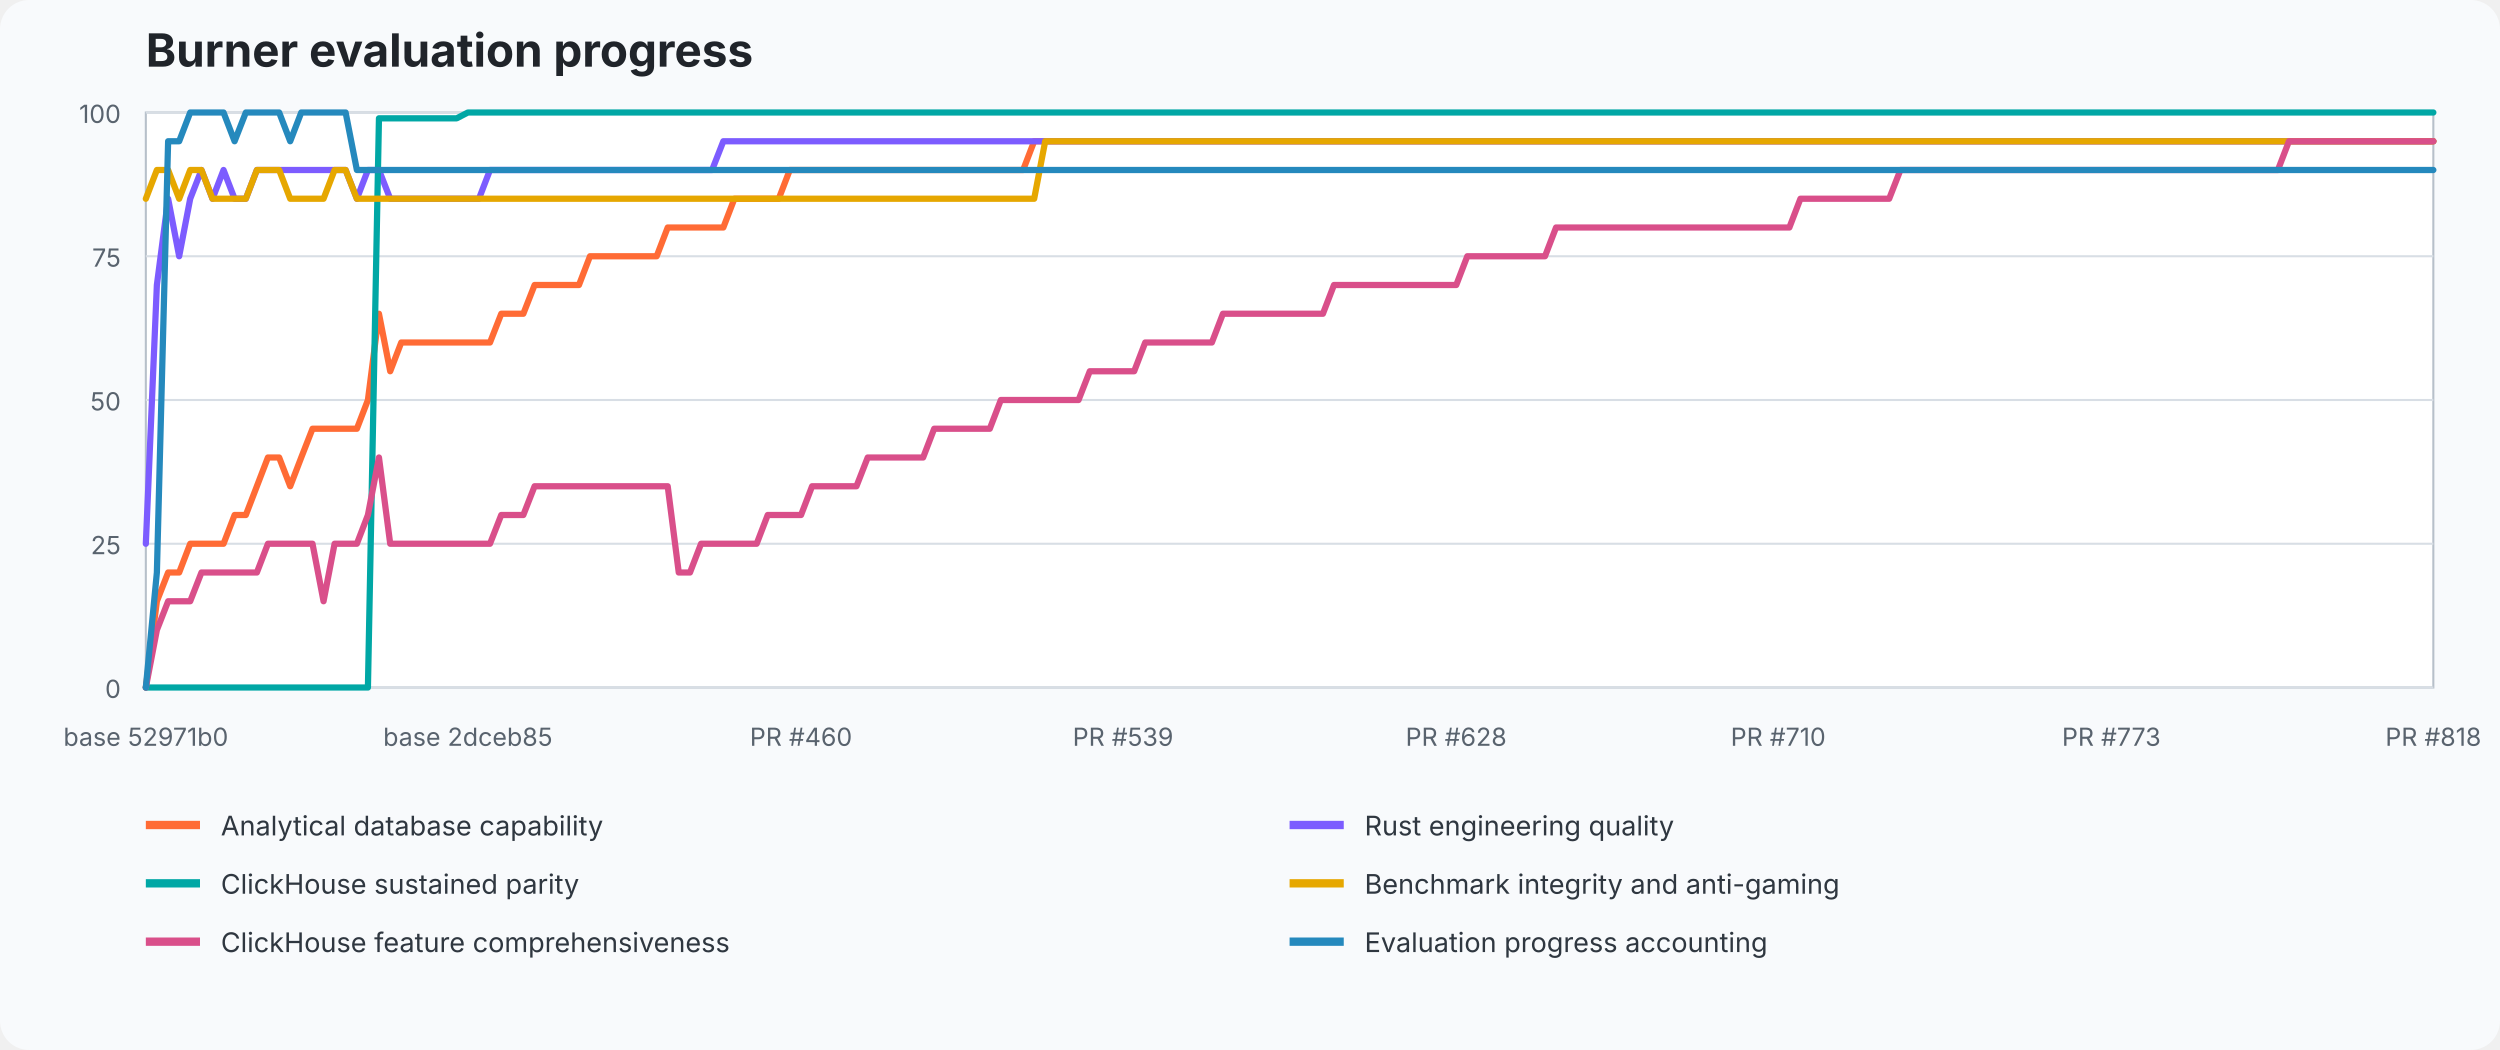
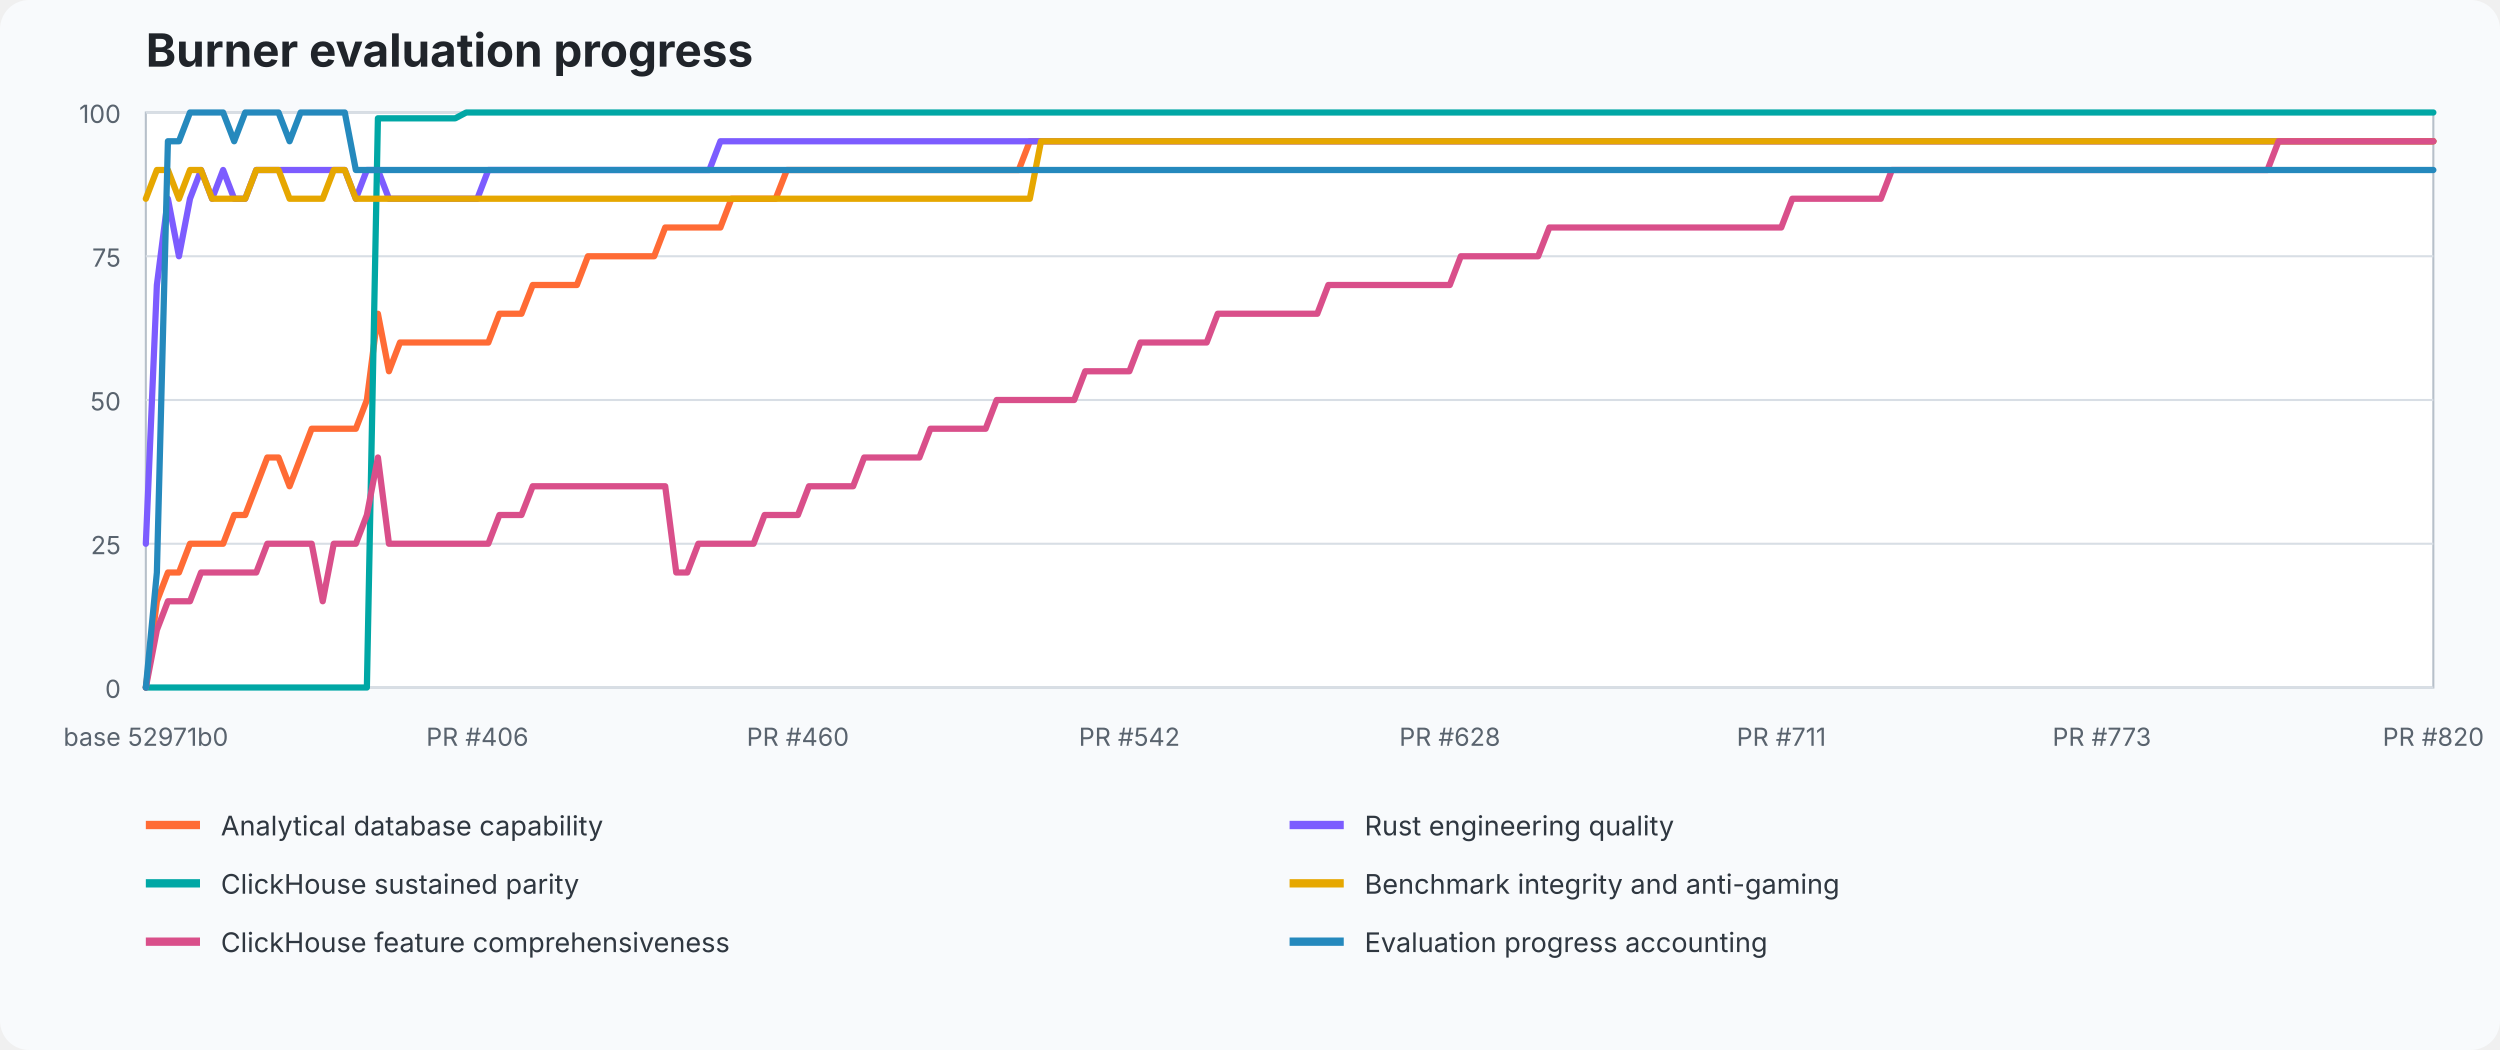
<svg xmlns="http://www.w3.org/2000/svg" width="1200" height="504" viewBox="0 0 1200 504" role="img" aria-labelledby="title desc">
  <style>text{font-family:ui-sans-serif,system-ui,-apple-system,BlinkMacSystemFont,"Segoe UI",sans-serif}.title{font-size:22px;font-weight:700;fill:#20242a}.axis{font-size:12px;fill:#59636e}.legend{font-size:13px;fill:#2f3740}.grid{stroke:#d8dee5;stroke-width:1}.plot{fill:#fff;stroke:#b7c0ca}</style>
  <rect width="100%" height="100%" fill="#f8fafc" rx="14" />
  <text x="70" y="32" class="title">Burner evaluation progress</text>
  <rect x="70" y="54" width="1098" height="276" class="plot" />
  <line x1="70" y1="330" x2="1168" y2="330" class="grid" />
  <text x="58" y="335" text-anchor="end" class="axis">0</text>
  <line x1="70" y1="261" x2="1168" y2="261" class="grid" />
  <text x="58" y="266" text-anchor="end" class="axis">25</text>
  <line x1="70" y1="192" x2="1168" y2="192" class="grid" />
  <text x="58" y="197" text-anchor="end" class="axis">50</text>
  <line x1="70" y1="123" x2="1168" y2="123" class="grid" />
  <text x="58" y="128" text-anchor="end" class="axis">75</text>
  <line x1="70" y1="54" x2="1168" y2="54" class="grid" />
  <text x="58" y="59" text-anchor="end" class="axis">100</text>
-   <polyline points="70.0,330.0 75.3,288.6 80.7,274.8 86.0,274.8 91.3,261.0 96.7,261.0 102.0,261.0 107.3,261.0 112.6,247.2 118.0,247.2 123.3,233.4 128.6,219.6 134.0,219.6 139.3,233.4 144.6,219.6 150.0,205.8 155.3,205.8 160.6,205.8 165.9,205.8 171.3,205.8 176.6,192.0 181.9,150.6 187.3,178.2 192.6,164.4 197.9,164.4 203.3,164.4 208.6,164.4 213.9,164.4 219.2,164.4 224.6,164.4 229.9,164.4 235.2,164.4 240.6,150.6 245.9,150.6 251.2,150.6 256.6,136.8 261.9,136.8 267.2,136.8 272.5,136.8 277.9,136.8 283.2,123.0 288.5,123.0 293.9,123.0 299.2,123.0 304.5,123.0 309.9,123.0 315.2,123.0 320.5,109.2 325.8,109.2 331.2,109.2 336.5,109.2 341.8,109.2 347.2,109.2 352.5,95.4 357.8,95.4 363.2,95.4 368.5,95.4 373.8,95.4 379.1,81.6 384.5,81.6 389.8,81.6 395.1,81.6 400.5,81.6 405.8,81.6 411.1,81.6 416.5,81.6 421.8,81.6 427.1,81.6 432.4,81.6 437.8,81.6 443.1,81.6 448.4,81.6 453.8,81.6 459.1,81.6 464.4,81.6 469.8,81.6 475.1,81.6 480.4,81.6 485.7,81.6 491.1,81.6 496.4,67.8 501.7,67.8 507.1,67.8 512.4,67.8 517.7,67.8 523.1,67.8 528.4,67.8 533.7,67.8 539.0,67.8 544.4,67.8 549.7,67.8 555.0,67.8 560.4,67.8 565.7,67.8 571.0,67.8 576.4,67.8 581.7,67.8 587.0,67.8 592.3,67.8 597.7,67.8 603.0,67.8 608.3,67.8 613.7,67.8 619.0,67.8 624.3,67.8 629.7,67.8 635.0,67.8 640.3,67.8 645.7,67.8 651.0,67.8 656.3,67.8 661.6,67.8 667.0,67.8 672.3,67.8 677.6,67.8 683.0,67.8 688.3,67.8 693.6,67.8 699.0,67.8 704.3,67.8 709.6,67.8 714.9,67.8 720.3,67.8 725.6,67.8 730.9,67.8 736.3,67.8 741.6,67.8 746.9,67.8 752.3,67.8 757.6,67.8 762.9,67.8 768.2,67.8 773.6,67.8 778.9,67.8 784.2,67.8 789.6,67.8 794.9,67.8 800.2,67.8 805.6,67.8 810.9,67.8 816.2,67.8 821.5,67.8 826.9,67.8 832.2,67.8 837.5,67.8 842.9,67.8 848.2,67.8 853.5,67.8 858.9,67.8 864.2,67.8 869.5,67.8 874.8,67.8 880.2,67.8 885.5,67.8 890.8,67.8 896.2,67.8 901.5,67.8 906.8,67.8 912.2,67.8 917.5,67.8 922.8,67.8 928.1,67.8 933.5,67.8 938.8,67.8 944.1,67.8 949.5,67.8 954.8,67.8 960.1,67.8 965.5,67.8 970.8,67.8 976.1,67.8 981.4,67.8 986.8,67.8 992.1,67.8 997.4,67.8 1002.8,67.8 1008.1,67.8 1013.4,67.8 1018.8,67.8 1024.1,67.8 1029.4,67.8 1034.7,67.8 1040.1,67.8 1045.4,67.8 1050.7,67.8 1056.1,67.8 1061.4,67.8 1066.7,67.8 1072.1,67.8 1077.4,67.8 1082.7,67.8 1088.0,67.8 1093.4,67.8 1098.7,67.8 1104.0,67.8 1109.4,67.8 1114.7,67.8 1120.0,67.8 1125.4,67.8 1130.7,67.8 1136.0,67.8 1141.3,67.8 1146.7,67.8 1152.0,67.8 1157.3,67.8 1162.7,67.8 1168.0,67.8" fill="none" stroke="#ff6b35" stroke-width="3" stroke-linejoin="round" stroke-linecap="round" />
-   <polyline points="70.0,261.0 75.3,136.8 80.7,95.4 86.0,123.0 91.3,95.4 96.7,81.6 102.0,95.4 107.3,81.6 112.6,95.4 118.0,95.4 123.3,81.6 128.6,81.6 134.0,81.6 139.3,81.6 144.6,81.6 150.0,81.6 155.3,81.6 160.6,81.6 165.9,81.6 171.3,95.4 176.6,81.6 181.9,81.6 187.3,95.4 192.6,95.4 197.9,95.4 203.3,95.4 208.6,95.4 213.9,95.4 219.2,95.4 224.6,95.4 229.9,95.4 235.2,81.6 240.6,81.6 245.9,81.6 251.2,81.6 256.6,81.6 261.9,81.6 267.2,81.6 272.5,81.6 277.9,81.6 283.2,81.6 288.5,81.6 293.9,81.6 299.2,81.6 304.5,81.6 309.9,81.6 315.2,81.6 320.5,81.6 325.8,81.6 331.2,81.6 336.5,81.6 341.8,81.6 347.2,67.8 352.5,67.8 357.8,67.8 363.2,67.8 368.5,67.8 373.8,67.8 379.1,67.8 384.5,67.8 389.8,67.8 395.1,67.8 400.5,67.8 405.8,67.8 411.1,67.8 416.5,67.8 421.8,67.8 427.1,67.8 432.4,67.8 437.8,67.8 443.1,67.8 448.4,67.8 453.8,67.8 459.1,67.8 464.4,67.8 469.8,67.8 475.1,67.8 480.4,67.8 485.7,67.8 491.1,67.8 496.4,67.8 501.7,67.8 507.1,67.8 512.4,67.8 517.7,67.8 523.1,67.8 528.4,67.8 533.7,67.8 539.0,67.8 544.4,67.8 549.7,67.8 555.0,67.8 560.4,67.8 565.7,67.8 571.0,67.8 576.4,67.8 581.7,67.8 587.0,67.8 592.3,67.8 597.7,67.8 603.0,67.8 608.3,67.8 613.7,67.8 619.0,67.8 624.3,67.8 629.7,67.8 635.0,67.8 640.3,67.8 645.7,67.8 651.0,67.8 656.3,67.8 661.6,67.8 667.0,67.8 672.3,67.8 677.6,67.8 683.0,67.8 688.3,67.8 693.6,67.8 699.0,67.8 704.3,67.8 709.6,67.8 714.9,67.8 720.3,67.8 725.6,67.8 730.9,67.8 736.3,67.8 741.6,67.8 746.9,67.8 752.3,67.8 757.6,67.8 762.9,67.8 768.2,67.8 773.6,67.8 778.9,67.8 784.2,67.8 789.6,67.8 794.9,67.8 800.2,67.8 805.6,67.8 810.9,67.8 816.2,67.8 821.5,67.8 826.9,67.8 832.2,67.8 837.5,67.8 842.9,67.8 848.2,67.8 853.5,67.8 858.9,67.8 864.2,67.8 869.5,67.8 874.8,67.8 880.2,67.8 885.5,67.8 890.8,67.8 896.2,67.8 901.5,67.8 906.8,67.8 912.2,67.8 917.5,67.8 922.8,67.8 928.1,67.8 933.5,67.8 938.8,67.8 944.1,67.8 949.5,67.8 954.8,67.8 960.1,67.8 965.5,67.8 970.8,67.8 976.1,67.8 981.4,67.8 986.8,67.8 992.1,67.8 997.4,67.8 1002.8,67.8 1008.1,67.8 1013.4,67.8 1018.8,67.8 1024.1,67.8 1029.4,67.8 1034.7,67.8 1040.1,67.8 1045.4,67.8 1050.7,67.8 1056.1,67.8 1061.4,67.8 1066.7,67.8 1072.1,67.8 1077.4,67.8 1082.7,67.8 1088.0,67.8 1093.4,67.8 1098.7,67.8 1104.0,67.8 1109.4,67.8 1114.7,67.8 1120.0,67.8 1125.4,67.8 1130.7,67.8 1136.0,67.8 1141.3,67.8 1146.7,67.8 1152.0,67.8 1157.3,67.8 1162.7,67.8 1168.0,67.8" fill="none" stroke="#7c5cff" stroke-width="3" stroke-linejoin="round" stroke-linecap="round" />
-   <polyline points="70.0,330.0 75.3,330.0 80.7,330.0 86.0,330.0 91.3,330.0 96.7,330.0 102.0,330.0 107.3,330.0 112.6,330.0 118.0,330.0 123.3,330.0 128.6,330.0 134.0,330.0 139.3,330.0 144.6,330.0 150.0,330.0 155.3,330.0 160.6,330.0 165.9,330.0 171.3,330.0 176.6,330.0 181.9,56.8 187.3,56.8 192.6,56.8 197.9,56.8 203.3,56.8 208.6,56.8 213.9,56.8 219.2,56.8 224.6,54.0 229.9,54.0 235.2,54.0 240.6,54.0 245.9,54.0 251.2,54.0 256.6,54.0 261.9,54.0 267.2,54.0 272.5,54.0 277.9,54.0 283.2,54.0 288.5,54.0 293.9,54.0 299.2,54.0 304.5,54.0 309.9,54.0 315.2,54.0 320.5,54.0 325.8,54.0 331.2,54.0 336.5,54.0 341.8,54.0 347.2,54.0 352.5,54.0 357.8,54.0 363.2,54.0 368.5,54.0 373.8,54.0 379.1,54.0 384.5,54.0 389.8,54.0 395.1,54.0 400.5,54.0 405.8,54.0 411.1,54.0 416.5,54.0 421.8,54.0 427.1,54.0 432.4,54.0 437.8,54.0 443.1,54.0 448.4,54.0 453.8,54.0 459.1,54.0 464.4,54.0 469.8,54.0 475.1,54.0 480.4,54.0 485.7,54.0 491.1,54.0 496.4,54.0 501.7,54.0 507.1,54.0 512.4,54.0 517.7,54.0 523.1,54.0 528.4,54.0 533.7,54.0 539.0,54.0 544.4,54.0 549.7,54.0 555.0,54.0 560.4,54.0 565.7,54.0 571.0,54.0 576.4,54.0 581.7,54.0 587.0,54.0 592.3,54.0 597.7,54.0 603.0,54.0 608.3,54.0 613.7,54.0 619.0,54.0 624.3,54.0 629.7,54.0 635.0,54.0 640.3,54.0 645.7,54.0 651.0,54.0 656.3,54.0 661.6,54.0 667.0,54.0 672.3,54.0 677.6,54.0 683.0,54.0 688.3,54.0 693.6,54.0 699.0,54.0 704.3,54.0 709.6,54.0 714.9,54.0 720.3,54.0 725.6,54.0 730.9,54.0 736.3,54.0 741.6,54.0 746.9,54.0 752.3,54.0 757.6,54.0 762.9,54.0 768.2,54.0 773.6,54.0 778.9,54.0 784.2,54.0 789.6,54.0 794.9,54.0 800.2,54.0 805.6,54.0 810.9,54.0 816.2,54.0 821.5,54.0 826.9,54.0 832.2,54.0 837.5,54.0 842.9,54.0 848.2,54.0 853.5,54.0 858.9,54.0 864.2,54.0 869.5,54.0 874.8,54.0 880.2,54.0 885.5,54.0 890.8,54.0 896.2,54.0 901.5,54.0 906.8,54.0 912.2,54.0 917.5,54.0 922.8,54.0 928.1,54.0 933.5,54.0 938.8,54.0 944.1,54.0 949.5,54.0 954.8,54.0 960.1,54.0 965.5,54.0 970.8,54.0 976.1,54.0 981.4,54.0 986.8,54.0 992.1,54.0 997.4,54.0 1002.8,54.0 1008.1,54.0 1013.4,54.0 1018.8,54.0 1024.1,54.0 1029.4,54.0 1034.7,54.0 1040.1,54.0 1045.4,54.0 1050.7,54.0 1056.1,54.0 1061.4,54.0 1066.7,54.0 1072.1,54.0 1077.4,54.0 1082.7,54.0 1088.0,54.0 1093.4,54.0 1098.7,54.0 1104.0,54.0 1109.4,54.0 1114.7,54.0 1120.0,54.0 1125.4,54.0 1130.7,54.0 1136.0,54.0 1141.3,54.0 1146.7,54.0 1152.0,54.0 1157.3,54.0 1162.7,54.0 1168.0,54.0" fill="none" stroke="#00a7a5" stroke-width="3" stroke-linejoin="round" stroke-linecap="round" />
-   <polyline points="70.0,95.4 75.3,81.6 80.7,81.6 86.0,95.4 91.3,81.6 96.7,81.6 102.0,95.4 107.3,95.4 112.6,95.4 118.0,95.4 123.3,81.6 128.6,81.6 134.0,81.6 139.3,95.4 144.6,95.4 150.0,95.4 155.3,95.4 160.6,81.6 165.9,81.6 171.3,95.4 176.6,95.4 181.9,95.4 187.3,95.4 192.6,95.4 197.9,95.4 203.3,95.4 208.6,95.4 213.9,95.4 219.2,95.4 224.6,95.4 229.9,95.4 235.2,95.4 240.6,95.4 245.9,95.4 251.2,95.4 256.6,95.4 261.9,95.4 267.2,95.4 272.5,95.4 277.9,95.4 283.2,95.4 288.5,95.4 293.9,95.4 299.2,95.4 304.5,95.4 309.9,95.4 315.2,95.4 320.5,95.4 325.8,95.4 331.2,95.4 336.5,95.4 341.8,95.4 347.2,95.4 352.5,95.4 357.8,95.4 363.2,95.4 368.5,95.4 373.8,95.4 379.1,95.4 384.5,95.4 389.8,95.4 395.1,95.4 400.5,95.4 405.8,95.4 411.1,95.4 416.5,95.4 421.8,95.4 427.1,95.4 432.4,95.4 437.8,95.4 443.1,95.4 448.4,95.4 453.8,95.4 459.1,95.4 464.4,95.4 469.8,95.4 475.1,95.4 480.4,95.4 485.7,95.4 491.1,95.4 496.4,95.4 501.7,67.8 507.1,67.8 512.4,67.8 517.7,67.8 523.1,67.8 528.4,67.8 533.7,67.8 539.0,67.8 544.4,67.8 549.7,67.8 555.0,67.8 560.4,67.8 565.7,67.8 571.0,67.8 576.4,67.8 581.7,67.8 587.0,67.8 592.3,67.8 597.7,67.8 603.0,67.8 608.3,67.8 613.7,67.8 619.0,67.8 624.3,67.8 629.7,67.8 635.0,67.8 640.3,67.8 645.7,67.8 651.0,67.8 656.3,67.8 661.6,67.8 667.0,67.8 672.3,67.8 677.6,67.8 683.0,67.8 688.3,67.8 693.6,67.8 699.0,67.8 704.3,67.8 709.6,67.8 714.9,67.8 720.3,67.8 725.6,67.8 730.9,67.8 736.3,67.8 741.6,67.8 746.9,67.8 752.3,67.8 757.6,67.8 762.9,67.8 768.2,67.8 773.6,67.8 778.9,67.8 784.2,67.8 789.6,67.8 794.9,67.8 800.2,67.8 805.6,67.8 810.9,67.8 816.2,67.8 821.5,67.8 826.9,67.8 832.2,67.8 837.5,67.8 842.9,67.8 848.2,67.8 853.5,67.8 858.9,67.8 864.2,67.8 869.5,67.8 874.8,67.8 880.2,67.8 885.5,67.8 890.8,67.8 896.2,67.8 901.5,67.8 906.8,67.8 912.2,67.8 917.5,67.8 922.8,67.8 928.1,67.8 933.5,67.8 938.8,67.8 944.1,67.8 949.5,67.8 954.8,67.8 960.1,67.8 965.5,67.8 970.8,67.8 976.1,67.8 981.4,67.8 986.8,67.8 992.1,67.8 997.4,67.8 1002.8,67.8 1008.1,67.8 1013.4,67.8 1018.8,67.8 1024.1,67.8 1029.4,67.8 1034.7,67.8 1040.1,67.8 1045.4,67.8 1050.7,67.8 1056.1,67.8 1061.4,67.8 1066.7,67.8 1072.1,67.8 1077.4,67.8 1082.7,67.8 1088.0,67.8 1093.4,67.8 1098.7,67.8 1104.0,67.8 1109.4,67.8 1114.7,67.8 1120.0,67.8 1125.4,67.8 1130.7,67.8 1136.0,67.8 1141.3,67.8 1146.7,67.8 1152.0,67.8 1157.3,67.8 1162.7,67.8 1168.0,67.8" fill="none" stroke="#e6a700" stroke-width="3" stroke-linejoin="round" stroke-linecap="round" />
-   <polyline points="70.0,330.0 75.3,302.4 80.7,288.6 86.0,288.6 91.3,288.6 96.7,274.8 102.0,274.8 107.3,274.8 112.6,274.8 118.0,274.8 123.3,274.8 128.6,261.0 134.0,261.0 139.3,261.0 144.6,261.0 150.0,261.0 155.3,288.6 160.6,261.0 165.9,261.0 171.3,261.0 176.6,247.2 181.9,219.6 187.3,261.0 192.6,261.0 197.9,261.0 203.3,261.0 208.6,261.0 213.9,261.0 219.2,261.0 224.6,261.0 229.9,261.0 235.2,261.0 240.6,247.2 245.9,247.2 251.2,247.2 256.6,233.4 261.9,233.4 267.2,233.4 272.5,233.4 277.9,233.4 283.2,233.4 288.5,233.4 293.9,233.4 299.2,233.4 304.5,233.4 309.9,233.4 315.2,233.4 320.5,233.4 325.8,274.8 331.2,274.8 336.5,261.0 341.8,261.0 347.2,261.0 352.5,261.0 357.8,261.0 363.2,261.0 368.5,247.2 373.8,247.2 379.1,247.2 384.5,247.2 389.8,233.4 395.1,233.4 400.5,233.4 405.8,233.4 411.1,233.4 416.5,219.6 421.8,219.6 427.1,219.6 432.4,219.6 437.8,219.6 443.1,219.6 448.4,205.8 453.8,205.8 459.1,205.8 464.4,205.8 469.8,205.8 475.1,205.8 480.4,192.0 485.7,192.0 491.1,192.0 496.4,192.0 501.7,192.0 507.1,192.0 512.4,192.0 517.7,192.0 523.1,178.2 528.4,178.2 533.7,178.2 539.0,178.2 544.4,178.2 549.7,164.4 555.0,164.4 560.4,164.4 565.7,164.4 571.0,164.4 576.4,164.4 581.7,164.4 587.0,150.6 592.3,150.6 597.7,150.6 603.0,150.6 608.3,150.6 613.7,150.6 619.0,150.6 624.3,150.6 629.7,150.6 635.0,150.6 640.3,136.8 645.7,136.8 651.0,136.8 656.3,136.8 661.6,136.8 667.0,136.8 672.3,136.8 677.6,136.8 683.0,136.8 688.3,136.8 693.6,136.8 699.0,136.8 704.3,123.0 709.6,123.0 714.9,123.0 720.3,123.0 725.6,123.0 730.9,123.0 736.3,123.0 741.6,123.0 746.9,109.2 752.3,109.2 757.6,109.2 762.9,109.2 768.2,109.2 773.6,109.2 778.9,109.2 784.2,109.2 789.6,109.2 794.9,109.2 800.2,109.2 805.6,109.2 810.9,109.2 816.2,109.2 821.5,109.2 826.9,109.2 832.2,109.2 837.5,109.2 842.9,109.2 848.2,109.2 853.5,109.2 858.9,109.2 864.2,95.4 869.5,95.4 874.8,95.4 880.2,95.4 885.5,95.4 890.8,95.4 896.2,95.4 901.5,95.4 906.8,95.4 912.2,81.6 917.5,81.6 922.8,81.6 928.1,81.6 933.5,81.6 938.8,81.6 944.1,81.6 949.5,81.6 954.8,81.6 960.1,81.6 965.5,81.6 970.8,81.6 976.1,81.6 981.4,81.6 986.8,81.6 992.1,81.6 997.4,81.6 1002.8,81.6 1008.1,81.6 1013.4,81.6 1018.8,81.6 1024.1,81.6 1029.4,81.6 1034.7,81.6 1040.1,81.6 1045.4,81.6 1050.7,81.6 1056.1,81.6 1061.4,81.6 1066.7,81.6 1072.1,81.6 1077.4,81.6 1082.7,81.6 1088.0,81.6 1093.4,81.6 1098.7,67.8 1104.0,67.8 1109.4,67.8 1114.7,67.8 1120.0,67.8 1125.4,67.8 1130.7,67.8 1136.0,67.8 1141.3,67.8 1146.7,67.8 1152.0,67.8 1157.3,67.8 1162.7,67.8 1168.0,67.8" fill="none" stroke="#d94f8a" stroke-width="3" stroke-linejoin="round" stroke-linecap="round" />
-   <polyline points="70.0,330.0 75.3,274.8 80.7,67.8 86.0,67.8 91.3,54.0 96.7,54.0 102.0,54.0 107.3,54.0 112.6,67.8 118.0,54.0 123.3,54.0 128.6,54.0 134.0,54.0 139.3,67.8 144.6,54.0 150.0,54.0 155.3,54.0 160.6,54.0 165.9,54.0 171.3,81.6 176.6,81.6 181.9,81.6 187.3,81.6 192.6,81.6 197.9,81.6 203.3,81.6 208.6,81.6 213.9,81.6 219.2,81.6 224.6,81.6 229.9,81.6 235.2,81.6 240.6,81.6 245.9,81.6 251.2,81.6 256.6,81.6 261.9,81.6 267.2,81.6 272.5,81.6 277.9,81.6 283.2,81.6 288.5,81.6 293.9,81.6 299.2,81.6 304.5,81.6 309.9,81.6 315.2,81.6 320.5,81.6 325.8,81.6 331.2,81.6 336.5,81.6 341.8,81.6 347.2,81.6 352.5,81.6 357.8,81.6 363.2,81.6 368.5,81.6 373.8,81.6 379.1,81.6 384.5,81.6 389.8,81.6 395.1,81.6 400.5,81.6 405.8,81.6 411.1,81.6 416.5,81.6 421.8,81.6 427.1,81.6 432.4,81.6 437.8,81.6 443.1,81.6 448.4,81.6 453.8,81.6 459.1,81.6 464.4,81.6 469.8,81.6 475.1,81.6 480.4,81.6 485.7,81.6 491.1,81.6 496.4,81.6 501.7,81.6 507.1,81.6 512.4,81.6 517.7,81.6 523.1,81.6 528.4,81.6 533.7,81.6 539.0,81.6 544.4,81.6 549.7,81.6 555.0,81.6 560.4,81.6 565.7,81.6 571.0,81.6 576.4,81.6 581.7,81.6 587.0,81.6 592.3,81.6 597.7,81.6 603.0,81.6 608.3,81.6 613.7,81.6 619.0,81.6 624.3,81.6 629.7,81.6 635.0,81.6 640.3,81.6 645.7,81.6 651.0,81.6 656.3,81.6 661.6,81.6 667.0,81.6 672.3,81.6 677.6,81.6 683.0,81.6 688.3,81.6 693.6,81.6 699.0,81.6 704.3,81.6 709.6,81.6 714.9,81.6 720.3,81.6 725.6,81.6 730.9,81.6 736.3,81.6 741.6,81.6 746.9,81.6 752.3,81.6 757.6,81.6 762.9,81.6 768.2,81.6 773.6,81.6 778.9,81.6 784.2,81.6 789.6,81.6 794.9,81.6 800.2,81.6 805.6,81.6 810.9,81.6 816.2,81.6 821.5,81.6 826.9,81.6 832.2,81.6 837.5,81.6 842.9,81.6 848.2,81.6 853.5,81.6 858.9,81.6 864.2,81.6 869.5,81.6 874.8,81.6 880.2,81.6 885.5,81.6 890.8,81.6 896.2,81.6 901.5,81.6 906.8,81.6 912.2,81.6 917.5,81.6 922.8,81.6 928.1,81.6 933.5,81.6 938.8,81.6 944.1,81.6 949.5,81.6 954.8,81.6 960.1,81.6 965.5,81.6 970.8,81.6 976.1,81.6 981.4,81.6 986.8,81.6 992.1,81.6 997.4,81.6 1002.8,81.6 1008.1,81.6 1013.4,81.6 1018.8,81.6 1024.1,81.6 1029.4,81.6 1034.7,81.6 1040.1,81.6 1045.4,81.6 1050.7,81.6 1056.1,81.6 1061.4,81.6 1066.7,81.6 1072.1,81.6 1077.4,81.6 1082.7,81.6 1088.0,81.6 1093.4,81.6 1098.7,81.6 1104.0,81.6 1109.4,81.6 1114.7,81.6 1120.0,81.6 1125.4,81.6 1130.7,81.6 1136.0,81.6 1141.3,81.6 1146.7,81.6 1152.0,81.6 1157.3,81.6 1162.7,81.6 1168.0,81.6" fill="none" stroke="#2589bd" stroke-width="3" stroke-linejoin="round" stroke-linecap="round" />
+   <polyline points="70.0,330.0 75.3,288.6 80.6,274.8 85.9,274.8 91.2,261.0 96.5,261.0 101.8,261.0 107.1,261.0 112.4,247.2 117.7,247.2 123.0,233.4 128.3,219.6 133.7,219.6 139.0,233.4 144.3,219.6 149.6,205.8 154.9,205.8 160.2,205.8 165.5,205.8 170.8,205.8 176.1,192.0 181.4,150.6 186.7,178.2 192.0,164.4 197.3,164.4 202.6,164.4 207.9,164.4 213.2,164.4 218.5,164.4 223.8,164.4 229.1,164.4 234.4,164.4 239.7,150.6 245.0,150.6 250.3,150.6 255.7,136.8 261.0,136.8 266.3,136.8 271.6,136.8 276.9,136.8 282.2,123.0 287.5,123.0 292.8,123.0 298.1,123.0 303.4,123.0 308.7,123.0 314.0,123.0 319.3,109.2 324.6,109.2 329.9,109.2 335.2,109.2 340.5,109.2 345.8,109.2 351.1,95.4 356.4,95.4 361.7,95.4 367.0,95.4 372.3,95.4 377.7,81.6 383.0,81.6 388.3,81.6 393.6,81.6 398.9,81.6 404.2,81.6 409.5,81.6 414.8,81.6 420.1,81.6 425.4,81.6 430.7,81.6 436.0,81.6 441.3,81.6 446.6,81.6 451.9,81.6 457.2,81.6 462.5,81.6 467.8,81.6 473.1,81.6 478.4,81.6 483.7,81.6 489.0,81.6 494.3,67.8 499.7,67.8 505.0,67.8 510.3,67.8 515.6,67.8 520.9,67.8 526.2,67.8 531.5,67.8 536.8,67.8 542.1,67.8 547.4,67.8 552.7,67.8 558.0,67.8 563.3,67.8 568.6,67.8 573.9,67.8 579.2,67.8 584.5,67.8 589.8,67.8 595.1,67.8 600.4,67.8 605.7,67.8 611.0,67.8 616.3,67.8 621.7,67.8 627.0,67.8 632.3,67.8 637.6,67.8 642.9,67.8 648.2,67.8 653.5,67.8 658.8,67.8 664.1,67.8 669.4,67.8 674.7,67.8 680.0,67.8 685.3,67.8 690.6,67.8 695.9,67.8 701.2,67.8 706.5,67.8 711.8,67.8 717.1,67.8 722.4,67.8 727.7,67.8 733.0,67.8 738.3,67.8 743.7,67.8 749.0,67.8 754.3,67.8 759.6,67.8 764.9,67.8 770.2,67.8 775.5,67.8 780.8,67.8 786.1,67.8 791.4,67.8 796.7,67.8 802.0,67.8 807.3,67.8 812.6,67.8 817.9,67.8 823.2,67.8 828.5,67.8 833.8,67.8 839.1,67.8 844.4,67.8 849.7,67.8 855.0,67.8 860.3,67.8 865.7,67.8 871.0,67.8 876.3,67.8 881.6,67.8 886.9,67.8 892.2,67.8 897.5,67.8 902.8,67.8 908.1,67.8 913.4,67.8 918.7,67.8 924.0,67.8 929.3,67.8 934.6,67.8 939.9,67.8 945.2,67.8 950.5,67.8 955.8,67.8 961.1,67.8 966.4,67.8 971.7,67.8 977.0,67.8 982.3,67.8 987.7,67.8 993.0,67.8 998.3,67.8 1003.6,67.8 1008.9,67.8 1014.2,67.8 1019.5,67.8 1024.8,67.8 1030.1,67.8 1035.4,67.8 1040.7,67.8 1046.0,67.8 1051.3,67.8 1056.6,67.8 1061.9,67.8 1067.2,67.8 1072.5,67.8 1077.8,67.8 1083.1,67.8 1088.4,67.8 1093.7,67.8 1099.0,67.8 1104.3,67.8 1109.7,67.8 1115.0,67.8 1120.3,67.8 1125.6,67.8 1130.9,67.8 1136.2,67.8 1141.5,67.8 1146.8,67.8 1152.1,67.8 1157.4,67.8 1162.7,67.8 1168.0,67.8" fill="none" stroke="#ff6b35" stroke-width="3" stroke-linejoin="round" stroke-linecap="round" />
+   <polyline points="70.0,261.0 75.3,136.8 80.6,95.4 85.9,123.0 91.2,95.4 96.5,81.6 101.8,95.4 107.1,81.6 112.4,95.4 117.7,95.4 123.0,81.6 128.3,81.6 133.7,81.6 139.0,81.6 144.3,81.6 149.6,81.6 154.9,81.6 160.2,81.6 165.5,81.6 170.8,95.4 176.1,81.6 181.4,81.6 186.7,95.4 192.0,95.4 197.3,95.4 202.6,95.4 207.9,95.4 213.2,95.4 218.5,95.4 223.8,95.4 229.1,95.4 234.4,81.6 239.7,81.6 245.0,81.6 250.3,81.6 255.7,81.6 261.0,81.6 266.3,81.6 271.6,81.6 276.9,81.6 282.2,81.6 287.5,81.6 292.8,81.6 298.1,81.6 303.4,81.6 308.7,81.6 314.0,81.6 319.3,81.6 324.6,81.6 329.9,81.6 335.2,81.6 340.5,81.6 345.8,67.8 351.1,67.8 356.4,67.8 361.7,67.8 367.0,67.8 372.3,67.8 377.7,67.8 383.0,67.8 388.3,67.8 393.6,67.8 398.9,67.8 404.2,67.8 409.5,67.8 414.8,67.8 420.1,67.8 425.4,67.8 430.7,67.8 436.0,67.8 441.3,67.8 446.6,67.8 451.9,67.8 457.2,67.8 462.5,67.8 467.8,67.8 473.1,67.8 478.4,67.8 483.7,67.8 489.0,67.8 494.3,67.8 499.7,67.8 505.0,67.8 510.3,67.8 515.6,67.8 520.9,67.8 526.2,67.8 531.5,67.8 536.8,67.8 542.1,67.8 547.4,67.8 552.7,67.8 558.0,67.8 563.3,67.8 568.6,67.8 573.9,67.8 579.2,67.8 584.5,67.8 589.8,67.8 595.1,67.8 600.4,67.8 605.7,67.8 611.0,67.8 616.3,67.8 621.7,67.8 627.0,67.8 632.3,67.8 637.6,67.8 642.9,67.8 648.2,67.8 653.5,67.8 658.8,67.8 664.1,67.8 669.4,67.8 674.7,67.8 680.0,67.8 685.3,67.8 690.6,67.8 695.9,67.8 701.2,67.8 706.5,67.8 711.8,67.8 717.1,67.8 722.4,67.8 727.7,67.8 733.0,67.8 738.3,67.8 743.7,67.8 749.0,67.8 754.3,67.8 759.6,67.8 764.9,67.8 770.2,67.8 775.5,67.8 780.8,67.8 786.1,67.8 791.4,67.8 796.7,67.8 802.0,67.8 807.3,67.8 812.6,67.8 817.9,67.8 823.2,67.8 828.5,67.8 833.8,67.8 839.1,67.8 844.4,67.8 849.7,67.8 855.0,67.8 860.3,67.8 865.7,67.8 871.0,67.8 876.3,67.8 881.6,67.8 886.9,67.8 892.2,67.8 897.5,67.8 902.8,67.8 908.1,67.8 913.4,67.8 918.7,67.8 924.0,67.8 929.3,67.8 934.6,67.8 939.9,67.8 945.2,67.8 950.5,67.8 955.8,67.8 961.1,67.8 966.4,67.8 971.7,67.8 977.0,67.8 982.3,67.8 987.7,67.8 993.0,67.8 998.3,67.8 1003.6,67.8 1008.9,67.8 1014.2,67.8 1019.5,67.8 1024.8,67.8 1030.1,67.8 1035.4,67.8 1040.7,67.8 1046.0,67.8 1051.3,67.8 1056.6,67.8 1061.9,67.8 1067.2,67.8 1072.5,67.8 1077.8,67.8 1083.1,67.8 1088.4,67.8 1093.7,67.8 1099.0,67.8 1104.3,67.8 1109.7,67.8 1115.0,67.8 1120.3,67.8 1125.6,67.8 1130.9,67.8 1136.2,67.8 1141.5,67.8 1146.8,67.8 1152.1,67.8 1157.4,67.8 1162.7,67.8 1168.0,67.8" fill="none" stroke="#7c5cff" stroke-width="3" stroke-linejoin="round" stroke-linecap="round" />
+   <polyline points="70.0,330.0 75.3,330.0 80.6,330.0 85.9,330.0 91.2,330.0 96.5,330.0 101.8,330.0 107.1,330.0 112.4,330.0 117.7,330.0 123.0,330.0 128.3,330.0 133.7,330.0 139.0,330.0 144.3,330.0 149.6,330.0 154.9,330.0 160.2,330.0 165.5,330.0 170.8,330.0 176.1,330.0 181.4,56.8 186.7,56.8 192.0,56.8 197.3,56.8 202.6,56.8 207.9,56.8 213.2,56.8 218.5,56.8 223.8,54.0 229.1,54.0 234.4,54.0 239.7,54.0 245.0,54.0 250.3,54.0 255.7,54.0 261.0,54.0 266.3,54.0 271.6,54.0 276.9,54.0 282.2,54.0 287.5,54.0 292.8,54.0 298.1,54.0 303.4,54.0 308.7,54.0 314.0,54.0 319.3,54.0 324.6,54.0 329.9,54.0 335.2,54.0 340.5,54.0 345.8,54.0 351.1,54.0 356.4,54.0 361.7,54.0 367.0,54.0 372.3,54.0 377.7,54.0 383.0,54.0 388.3,54.0 393.6,54.0 398.9,54.0 404.2,54.0 409.5,54.0 414.8,54.0 420.1,54.0 425.4,54.0 430.7,54.0 436.0,54.0 441.3,54.0 446.6,54.0 451.9,54.0 457.2,54.0 462.5,54.0 467.8,54.0 473.1,54.0 478.4,54.0 483.7,54.0 489.0,54.0 494.3,54.0 499.7,54.0 505.0,54.0 510.3,54.0 515.6,54.0 520.9,54.0 526.2,54.0 531.5,54.0 536.8,54.0 542.1,54.0 547.4,54.0 552.7,54.0 558.0,54.0 563.3,54.0 568.6,54.0 573.9,54.0 579.2,54.0 584.5,54.0 589.8,54.0 595.1,54.0 600.4,54.0 605.7,54.0 611.0,54.0 616.3,54.0 621.7,54.0 627.0,54.0 632.3,54.0 637.6,54.0 642.9,54.0 648.2,54.0 653.5,54.0 658.8,54.0 664.1,54.0 669.4,54.0 674.7,54.0 680.0,54.0 685.3,54.0 690.6,54.0 695.9,54.0 701.2,54.0 706.5,54.0 711.8,54.0 717.1,54.0 722.4,54.0 727.7,54.0 733.0,54.0 738.3,54.0 743.7,54.0 749.0,54.0 754.3,54.0 759.6,54.0 764.9,54.0 770.2,54.0 775.5,54.0 780.8,54.0 786.1,54.0 791.4,54.0 796.7,54.0 802.0,54.0 807.3,54.0 812.6,54.0 817.9,54.0 823.2,54.0 828.5,54.0 833.8,54.0 839.1,54.0 844.4,54.0 849.7,54.0 855.0,54.0 860.3,54.0 865.7,54.0 871.0,54.0 876.3,54.0 881.6,54.0 886.9,54.0 892.2,54.0 897.5,54.0 902.8,54.0 908.1,54.0 913.4,54.0 918.7,54.0 924.0,54.0 929.3,54.0 934.6,54.0 939.9,54.0 945.2,54.0 950.5,54.0 955.8,54.0 961.1,54.0 966.4,54.0 971.7,54.0 977.0,54.0 982.3,54.0 987.7,54.0 993.0,54.0 998.3,54.0 1003.6,54.0 1008.9,54.0 1014.2,54.0 1019.5,54.0 1024.8,54.0 1030.1,54.0 1035.4,54.0 1040.7,54.0 1046.0,54.0 1051.3,54.0 1056.6,54.0 1061.9,54.0 1067.2,54.0 1072.5,54.0 1077.8,54.0 1083.1,54.0 1088.4,54.0 1093.7,54.0 1099.0,54.0 1104.3,54.0 1109.7,54.0 1115.0,54.0 1120.3,54.0 1125.6,54.0 1130.9,54.0 1136.2,54.0 1141.5,54.0 1146.8,54.0 1152.1,54.0 1157.4,54.0 1162.7,54.0 1168.0,54.0" fill="none" stroke="#00a7a5" stroke-width="3" stroke-linejoin="round" stroke-linecap="round" />
+   <polyline points="70.0,95.4 75.3,81.6 80.6,81.6 85.9,95.4 91.2,81.6 96.5,81.6 101.8,95.4 107.1,95.4 112.4,95.4 117.7,95.4 123.0,81.6 128.3,81.6 133.7,81.6 139.0,95.4 144.3,95.4 149.6,95.4 154.9,95.4 160.2,81.6 165.5,81.6 170.8,95.4 176.1,95.4 181.4,95.4 186.7,95.4 192.0,95.4 197.3,95.4 202.6,95.4 207.9,95.4 213.2,95.4 218.5,95.4 223.8,95.4 229.1,95.4 234.4,95.4 239.7,95.4 245.0,95.4 250.3,95.4 255.7,95.4 261.0,95.4 266.3,95.4 271.6,95.4 276.9,95.4 282.2,95.4 287.5,95.4 292.8,95.4 298.1,95.4 303.4,95.4 308.7,95.4 314.0,95.4 319.3,95.4 324.6,95.4 329.9,95.4 335.2,95.4 340.5,95.4 345.8,95.4 351.1,95.4 356.4,95.4 361.7,95.4 367.0,95.4 372.3,95.4 377.7,95.4 383.0,95.4 388.3,95.4 393.6,95.4 398.9,95.4 404.2,95.4 409.5,95.4 414.8,95.4 420.1,95.4 425.4,95.4 430.7,95.4 436.0,95.4 441.3,95.4 446.6,95.4 451.9,95.4 457.2,95.4 462.5,95.4 467.8,95.4 473.1,95.4 478.4,95.4 483.7,95.4 489.0,95.4 494.3,95.4 499.7,67.8 505.0,67.8 510.3,67.8 515.6,67.8 520.9,67.8 526.2,67.8 531.5,67.8 536.8,67.8 542.1,67.8 547.4,67.8 552.7,67.8 558.0,67.8 563.3,67.8 568.6,67.8 573.9,67.8 579.2,67.8 584.5,67.8 589.8,67.8 595.1,67.8 600.4,67.8 605.7,67.8 611.0,67.8 616.3,67.8 621.7,67.8 627.0,67.8 632.3,67.8 637.6,67.8 642.9,67.8 648.2,67.8 653.5,67.8 658.8,67.8 664.1,67.8 669.4,67.8 674.7,67.8 680.0,67.8 685.3,67.8 690.6,67.8 695.9,67.8 701.2,67.8 706.5,67.8 711.8,67.8 717.1,67.8 722.4,67.8 727.7,67.8 733.0,67.8 738.3,67.8 743.7,67.8 749.0,67.8 754.3,67.8 759.6,67.8 764.9,67.8 770.2,67.8 775.5,67.8 780.8,67.8 786.1,67.8 791.4,67.8 796.7,67.8 802.0,67.8 807.3,67.8 812.6,67.8 817.9,67.8 823.2,67.8 828.5,67.8 833.8,67.8 839.1,67.8 844.4,67.8 849.7,67.8 855.0,67.8 860.3,67.8 865.7,67.8 871.0,67.8 876.3,67.8 881.6,67.8 886.9,67.8 892.2,67.8 897.5,67.8 902.8,67.8 908.1,67.8 913.4,67.8 918.7,67.8 924.0,67.8 929.3,67.8 934.6,67.8 939.9,67.8 945.2,67.8 950.5,67.8 955.8,67.8 961.1,67.8 966.4,67.8 971.7,67.8 977.0,67.8 982.3,67.8 987.7,67.8 993.0,67.8 998.3,67.8 1003.6,67.8 1008.9,67.8 1014.2,67.8 1019.5,67.8 1024.8,67.8 1030.1,67.8 1035.4,67.8 1040.7,67.8 1046.0,67.8 1051.3,67.8 1056.6,67.8 1061.9,67.8 1067.2,67.8 1072.5,67.8 1077.8,67.8 1083.1,67.8 1088.4,67.8 1093.7,67.8 1099.0,67.8 1104.3,67.8 1109.7,67.8 1115.0,67.8 1120.3,67.8 1125.6,67.8 1130.9,67.8 1136.2,67.8 1141.5,67.8 1146.8,67.8 1152.1,67.8 1157.4,67.8 1162.7,67.8 1168.0,67.8" fill="none" stroke="#e6a700" stroke-width="3" stroke-linejoin="round" stroke-linecap="round" />
+   <polyline points="70.0,330.0 75.3,302.4 80.6,288.6 85.9,288.6 91.2,288.6 96.5,274.8 101.8,274.8 107.1,274.8 112.4,274.8 117.7,274.8 123.0,274.8 128.3,261.0 133.7,261.0 139.0,261.0 144.3,261.0 149.6,261.0 154.9,288.6 160.2,261.0 165.5,261.0 170.8,261.0 176.1,247.2 181.4,219.6 186.7,261.0 192.0,261.0 197.3,261.0 202.6,261.0 207.9,261.0 213.2,261.0 218.5,261.0 223.8,261.0 229.1,261.0 234.4,261.0 239.7,247.2 245.0,247.2 250.3,247.2 255.7,233.4 261.0,233.4 266.3,233.4 271.6,233.4 276.9,233.4 282.2,233.4 287.5,233.4 292.8,233.4 298.1,233.4 303.4,233.4 308.7,233.4 314.0,233.4 319.3,233.4 324.6,274.8 329.9,274.8 335.2,261.0 340.5,261.0 345.8,261.0 351.1,261.0 356.4,261.0 361.7,261.0 367.0,247.2 372.3,247.2 377.7,247.2 383.0,247.2 388.3,233.4 393.6,233.4 398.9,233.4 404.2,233.4 409.5,233.4 414.8,219.6 420.1,219.6 425.4,219.6 430.7,219.6 436.0,219.6 441.3,219.6 446.6,205.8 451.9,205.8 457.2,205.8 462.5,205.8 467.8,205.8 473.1,205.8 478.4,192.0 483.7,192.0 489.0,192.0 494.3,192.0 499.7,192.0 505.0,192.0 510.3,192.0 515.6,192.0 520.9,178.2 526.2,178.2 531.5,178.2 536.8,178.2 542.1,178.2 547.4,164.4 552.7,164.4 558.0,164.4 563.3,164.4 568.6,164.4 573.9,164.4 579.2,164.4 584.5,150.6 589.8,150.6 595.1,150.6 600.4,150.6 605.7,150.6 611.0,150.6 616.3,150.6 621.7,150.6 627.0,150.6 632.3,150.6 637.6,136.8 642.9,136.8 648.2,136.8 653.5,136.8 658.8,136.8 664.1,136.8 669.4,136.8 674.7,136.8 680.0,136.8 685.3,136.8 690.6,136.8 695.9,136.8 701.2,123.0 706.5,123.0 711.8,123.0 717.1,123.0 722.4,123.0 727.7,123.0 733.0,123.0 738.3,123.0 743.7,109.2 749.0,109.2 754.3,109.2 759.6,109.2 764.9,109.2 770.2,109.2 775.5,109.2 780.8,109.2 786.1,109.2 791.4,109.2 796.7,109.2 802.0,109.2 807.3,109.2 812.6,109.2 817.9,109.2 823.2,109.2 828.5,109.2 833.8,109.2 839.1,109.2 844.4,109.2 849.7,109.2 855.0,109.2 860.3,95.4 865.7,95.4 871.0,95.4 876.3,95.4 881.6,95.4 886.9,95.4 892.2,95.4 897.5,95.4 902.8,95.4 908.1,81.6 913.4,81.6 918.7,81.6 924.0,81.6 929.3,81.6 934.6,81.6 939.9,81.6 945.2,81.6 950.5,81.6 955.8,81.6 961.1,81.6 966.4,81.6 971.7,81.6 977.0,81.6 982.3,81.6 987.7,81.6 993.0,81.6 998.3,81.6 1003.6,81.6 1008.9,81.6 1014.2,81.6 1019.5,81.6 1024.8,81.6 1030.1,81.6 1035.4,81.6 1040.7,81.6 1046.0,81.6 1051.3,81.6 1056.6,81.6 1061.9,81.6 1067.2,81.6 1072.5,81.6 1077.8,81.6 1083.1,81.6 1088.4,81.6 1093.7,67.8 1099.0,67.8 1104.3,67.8 1109.7,67.8 1115.0,67.8 1120.3,67.8 1125.6,67.8 1130.9,67.8 1136.2,67.8 1141.5,67.8 1146.8,67.8 1152.1,67.8 1157.4,67.8 1162.7,67.8 1168.0,67.8" fill="none" stroke="#d94f8a" stroke-width="3" stroke-linejoin="round" stroke-linecap="round" />
+   <polyline points="70.0,330.0 75.3,274.8 80.6,67.8 85.9,67.8 91.2,54.0 96.5,54.0 101.8,54.0 107.1,54.0 112.4,67.8 117.7,54.0 123.0,54.0 128.3,54.0 133.7,54.0 139.0,67.8 144.3,54.0 149.6,54.0 154.9,54.0 160.2,54.0 165.5,54.0 170.8,81.6 176.1,81.6 181.4,81.6 186.7,81.6 192.0,81.6 197.3,81.6 202.6,81.6 207.9,81.6 213.2,81.6 218.5,81.6 223.8,81.6 229.1,81.6 234.4,81.6 239.7,81.6 245.0,81.6 250.3,81.6 255.7,81.6 261.0,81.6 266.3,81.6 271.6,81.6 276.9,81.6 282.2,81.6 287.5,81.6 292.8,81.6 298.1,81.6 303.4,81.6 308.7,81.6 314.0,81.6 319.3,81.6 324.6,81.6 329.9,81.6 335.2,81.6 340.5,81.6 345.8,81.6 351.1,81.6 356.4,81.6 361.7,81.6 367.0,81.6 372.3,81.6 377.7,81.6 383.0,81.6 388.3,81.6 393.6,81.6 398.9,81.6 404.2,81.6 409.5,81.6 414.8,81.6 420.1,81.6 425.4,81.6 430.7,81.6 436.0,81.6 441.3,81.6 446.6,81.6 451.9,81.6 457.2,81.6 462.5,81.6 467.8,81.6 473.1,81.6 478.4,81.6 483.7,81.6 489.0,81.6 494.3,81.6 499.7,81.6 505.0,81.6 510.3,81.6 515.6,81.6 520.9,81.6 526.2,81.6 531.5,81.6 536.8,81.6 542.1,81.6 547.4,81.6 552.7,81.6 558.0,81.6 563.3,81.6 568.6,81.6 573.9,81.6 579.2,81.6 584.5,81.6 589.8,81.6 595.1,81.6 600.4,81.6 605.7,81.6 611.0,81.6 616.3,81.6 621.7,81.6 627.0,81.6 632.3,81.6 637.6,81.6 642.9,81.6 648.2,81.6 653.5,81.6 658.8,81.6 664.1,81.6 669.4,81.6 674.7,81.6 680.0,81.6 685.3,81.6 690.6,81.6 695.9,81.6 701.2,81.6 706.5,81.6 711.8,81.6 717.1,81.6 722.4,81.6 727.7,81.6 733.0,81.6 738.3,81.6 743.7,81.6 749.0,81.6 754.3,81.6 759.6,81.6 764.9,81.6 770.2,81.6 775.5,81.6 780.8,81.6 786.1,81.6 791.4,81.6 796.7,81.6 802.0,81.6 807.3,81.6 812.6,81.6 817.9,81.6 823.2,81.6 828.5,81.6 833.8,81.6 839.1,81.6 844.4,81.6 849.7,81.6 855.0,81.6 860.3,81.6 865.7,81.6 871.0,81.6 876.3,81.6 881.6,81.6 886.9,81.6 892.2,81.6 897.5,81.6 902.8,81.6 908.1,81.6 913.4,81.6 918.7,81.6 924.0,81.6 929.3,81.6 934.6,81.6 939.9,81.6 945.2,81.6 950.5,81.6 955.8,81.6 961.1,81.6 966.4,81.6 971.7,81.6 977.0,81.6 982.3,81.6 987.7,81.6 993.0,81.6 998.3,81.6 1003.6,81.6 1008.9,81.6 1014.2,81.6 1019.5,81.6 1024.8,81.6 1030.1,81.6 1035.4,81.6 1040.7,81.6 1046.0,81.6 1051.3,81.6 1056.6,81.6 1061.9,81.6 1067.2,81.6 1072.5,81.6 1077.8,81.6 1083.1,81.6 1088.4,81.6 1093.7,81.6 1099.0,81.6 1104.3,81.6 1109.7,81.6 1115.0,81.6 1120.3,81.6 1125.6,81.6 1130.9,81.6 1136.2,81.6 1141.5,81.6 1146.8,81.6 1152.1,81.6 1157.4,81.6 1162.7,81.6 1168.0,81.6" fill="none" stroke="#2589bd" stroke-width="3" stroke-linejoin="round" stroke-linecap="round" />
  <text x="70" y="358" text-anchor="middle" class="axis">base 52971b0</text>
-   <text x="224.573" y="358" text-anchor="middle" class="axis">base 2dceb85</text>
-   <text x="384.476" y="358" text-anchor="middle" class="axis">PR #460</text>
-   <text x="539.049" y="358" text-anchor="middle" class="axis">PR #539</text>
-   <text x="698.951" y="358" text-anchor="middle" class="axis">PR #628</text>
-   <text x="853.524" y="358" text-anchor="middle" class="axis">PR #710</text>
-   <text x="1013.427" y="358" text-anchor="middle" class="axis">PR #773</text>
-   <text x="1168" y="358" text-anchor="middle" class="axis">PR #818</text>
+   <text x="229.13" y="358" text-anchor="middle" class="axis">PR #406</text>
+   <text x="382.957" y="358" text-anchor="middle" class="axis">PR #460</text>
+   <text x="542.087" y="358" text-anchor="middle" class="axis">PR #542</text>
+   <text x="695.913" y="358" text-anchor="middle" class="axis">PR #628</text>
+   <text x="855.043" y="358" text-anchor="middle" class="axis">PR #711</text>
+   <text x="1008.87" y="358" text-anchor="middle" class="axis">PR #773</text>
+   <text x="1168" y="358" text-anchor="middle" class="axis">PR #820</text>
  <line x1="70" y1="396" x2="96" y2="396" stroke="#ff6b35" stroke-width="4" />
  <text x="106" y="401" class="legend">Analytical database capability</text>
  <line x1="619" y1="396" x2="645" y2="396" stroke="#7c5cff" stroke-width="4" />
  <text x="655" y="401" class="legend">Rust engineering quality</text>
  <line x1="70" y1="424" x2="96" y2="424" stroke="#00a7a5" stroke-width="4" />
  <text x="106" y="429" class="legend">ClickHouse sustained parity</text>
  <line x1="619" y1="424" x2="645" y2="424" stroke="#e6a700" stroke-width="4" />
  <text x="655" y="429" class="legend">Benchmark integrity and anti-gaming</text>
  <line x1="70" y1="452" x2="96" y2="452" stroke="#d94f8a" stroke-width="4" />
  <text x="106" y="457" class="legend">ClickHouse feature comprehensiveness</text>
  <line x1="619" y1="452" x2="645" y2="452" stroke="#2589bd" stroke-width="4" />
  <text x="655" y="457" class="legend">Evaluation progress accounting</text>
</svg>
